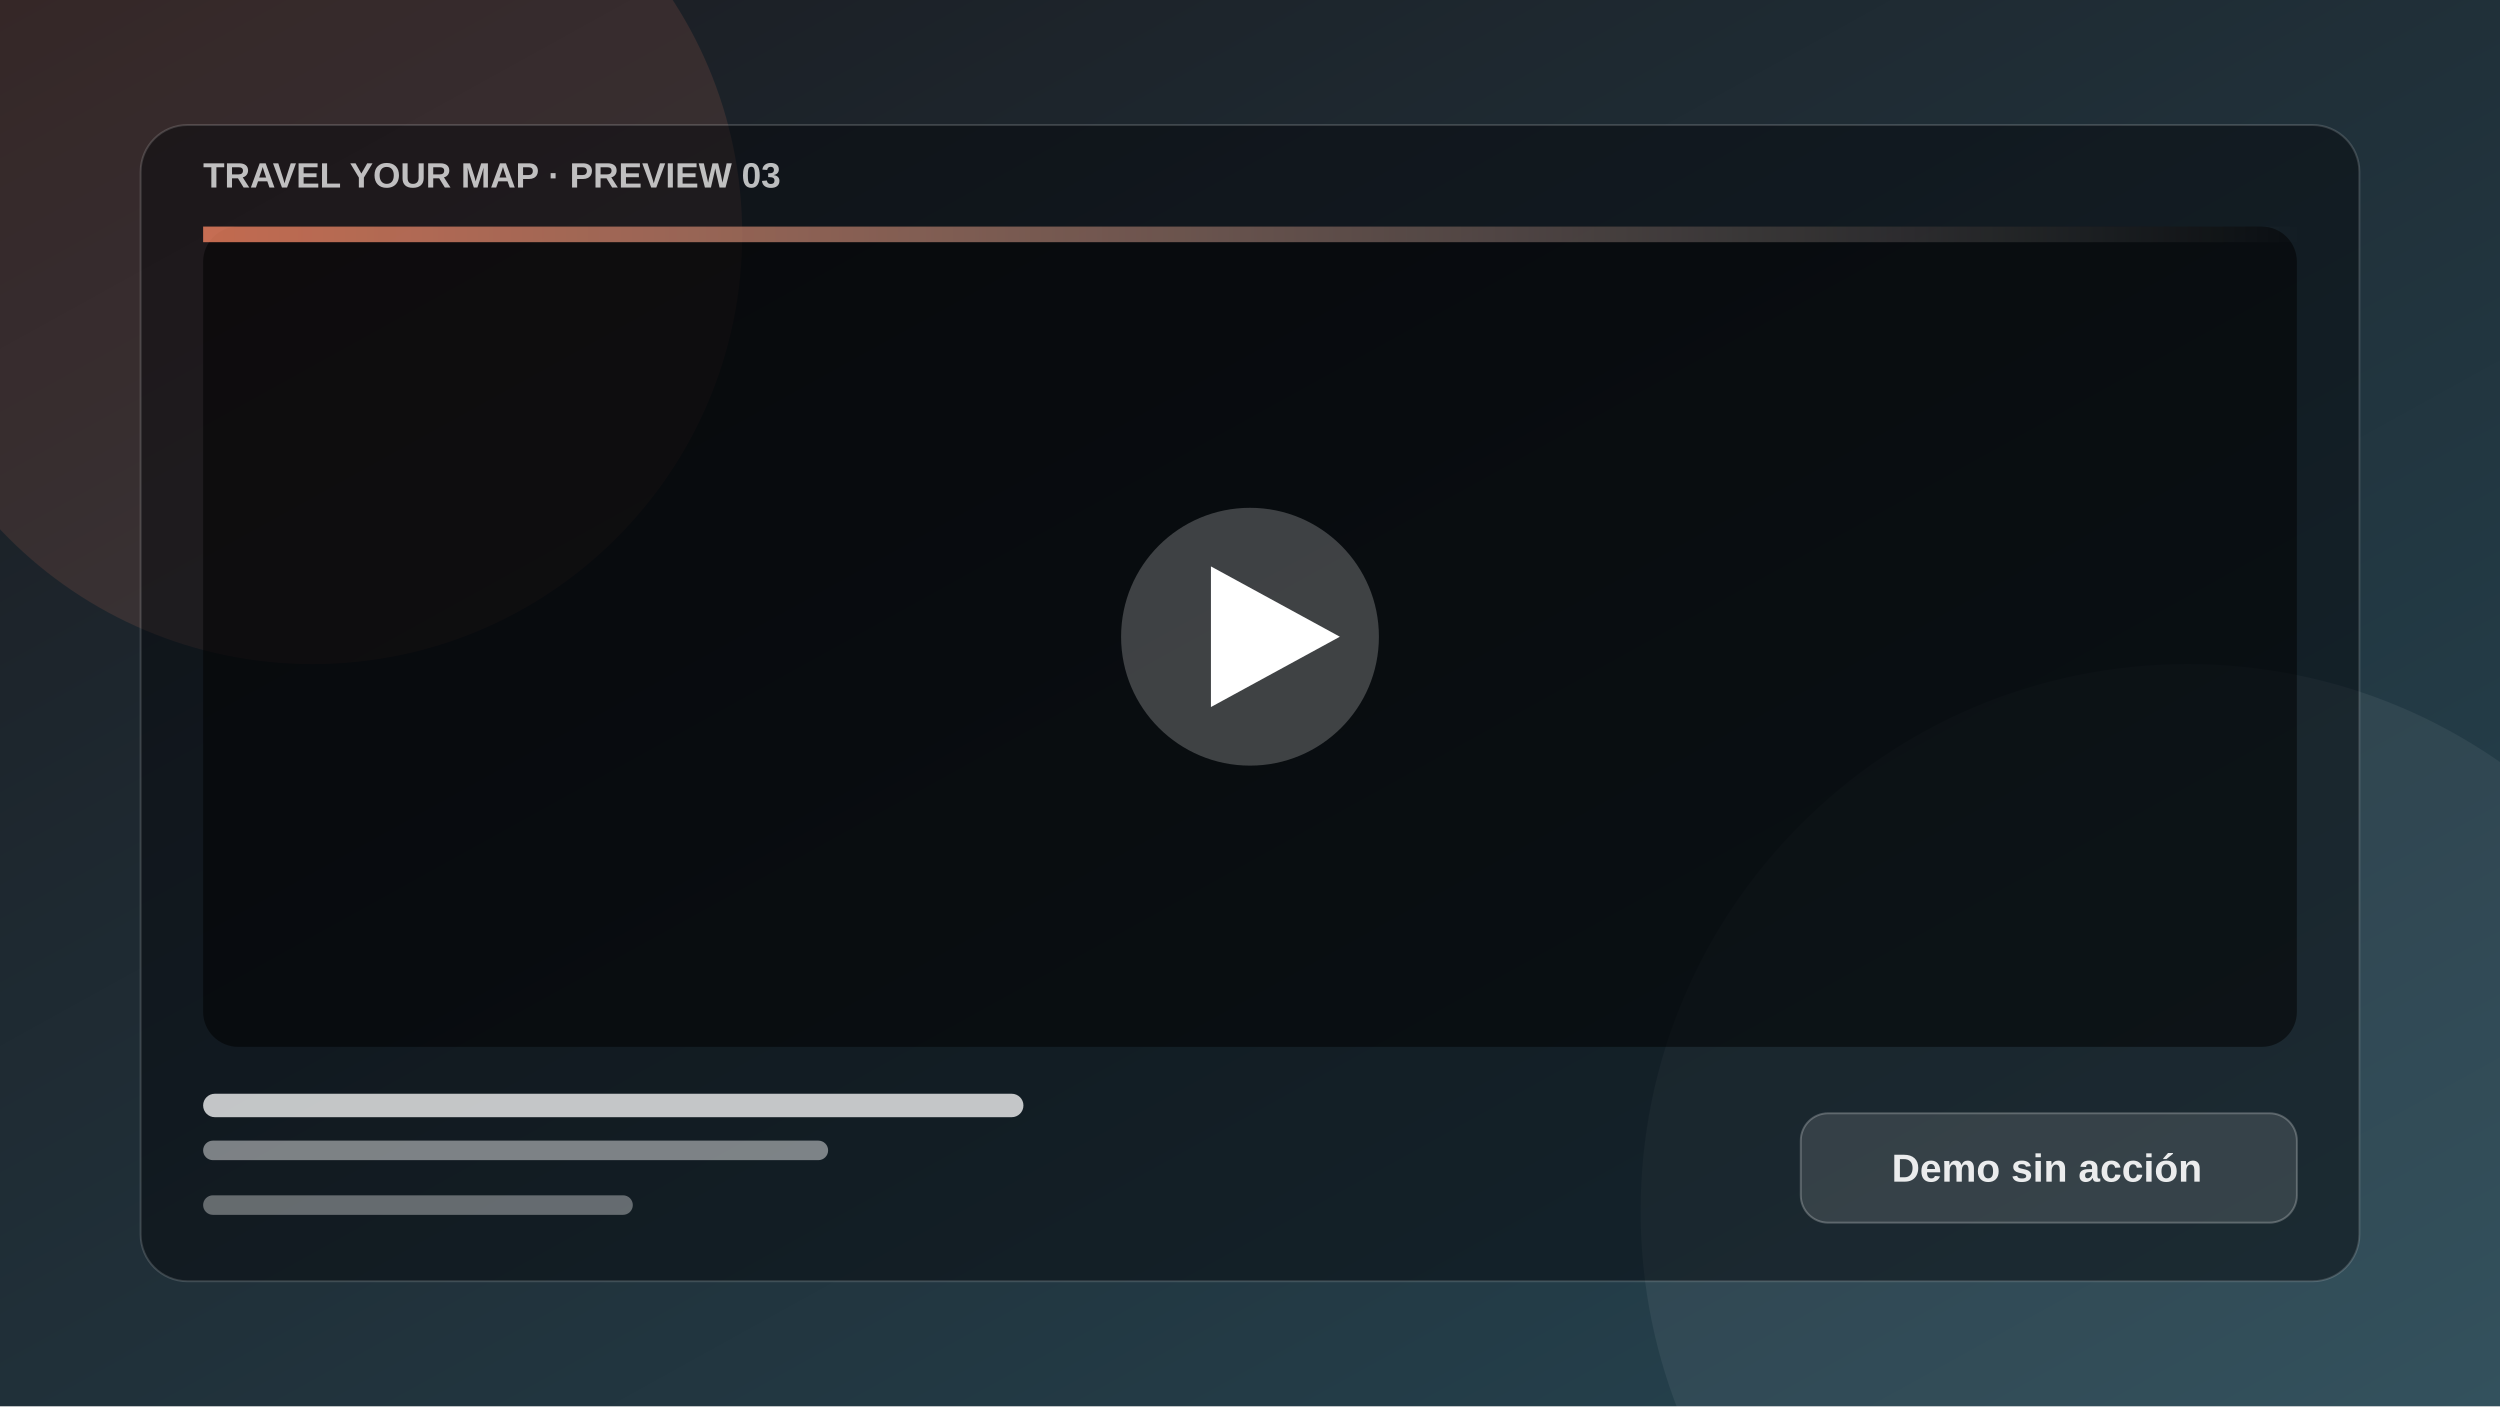
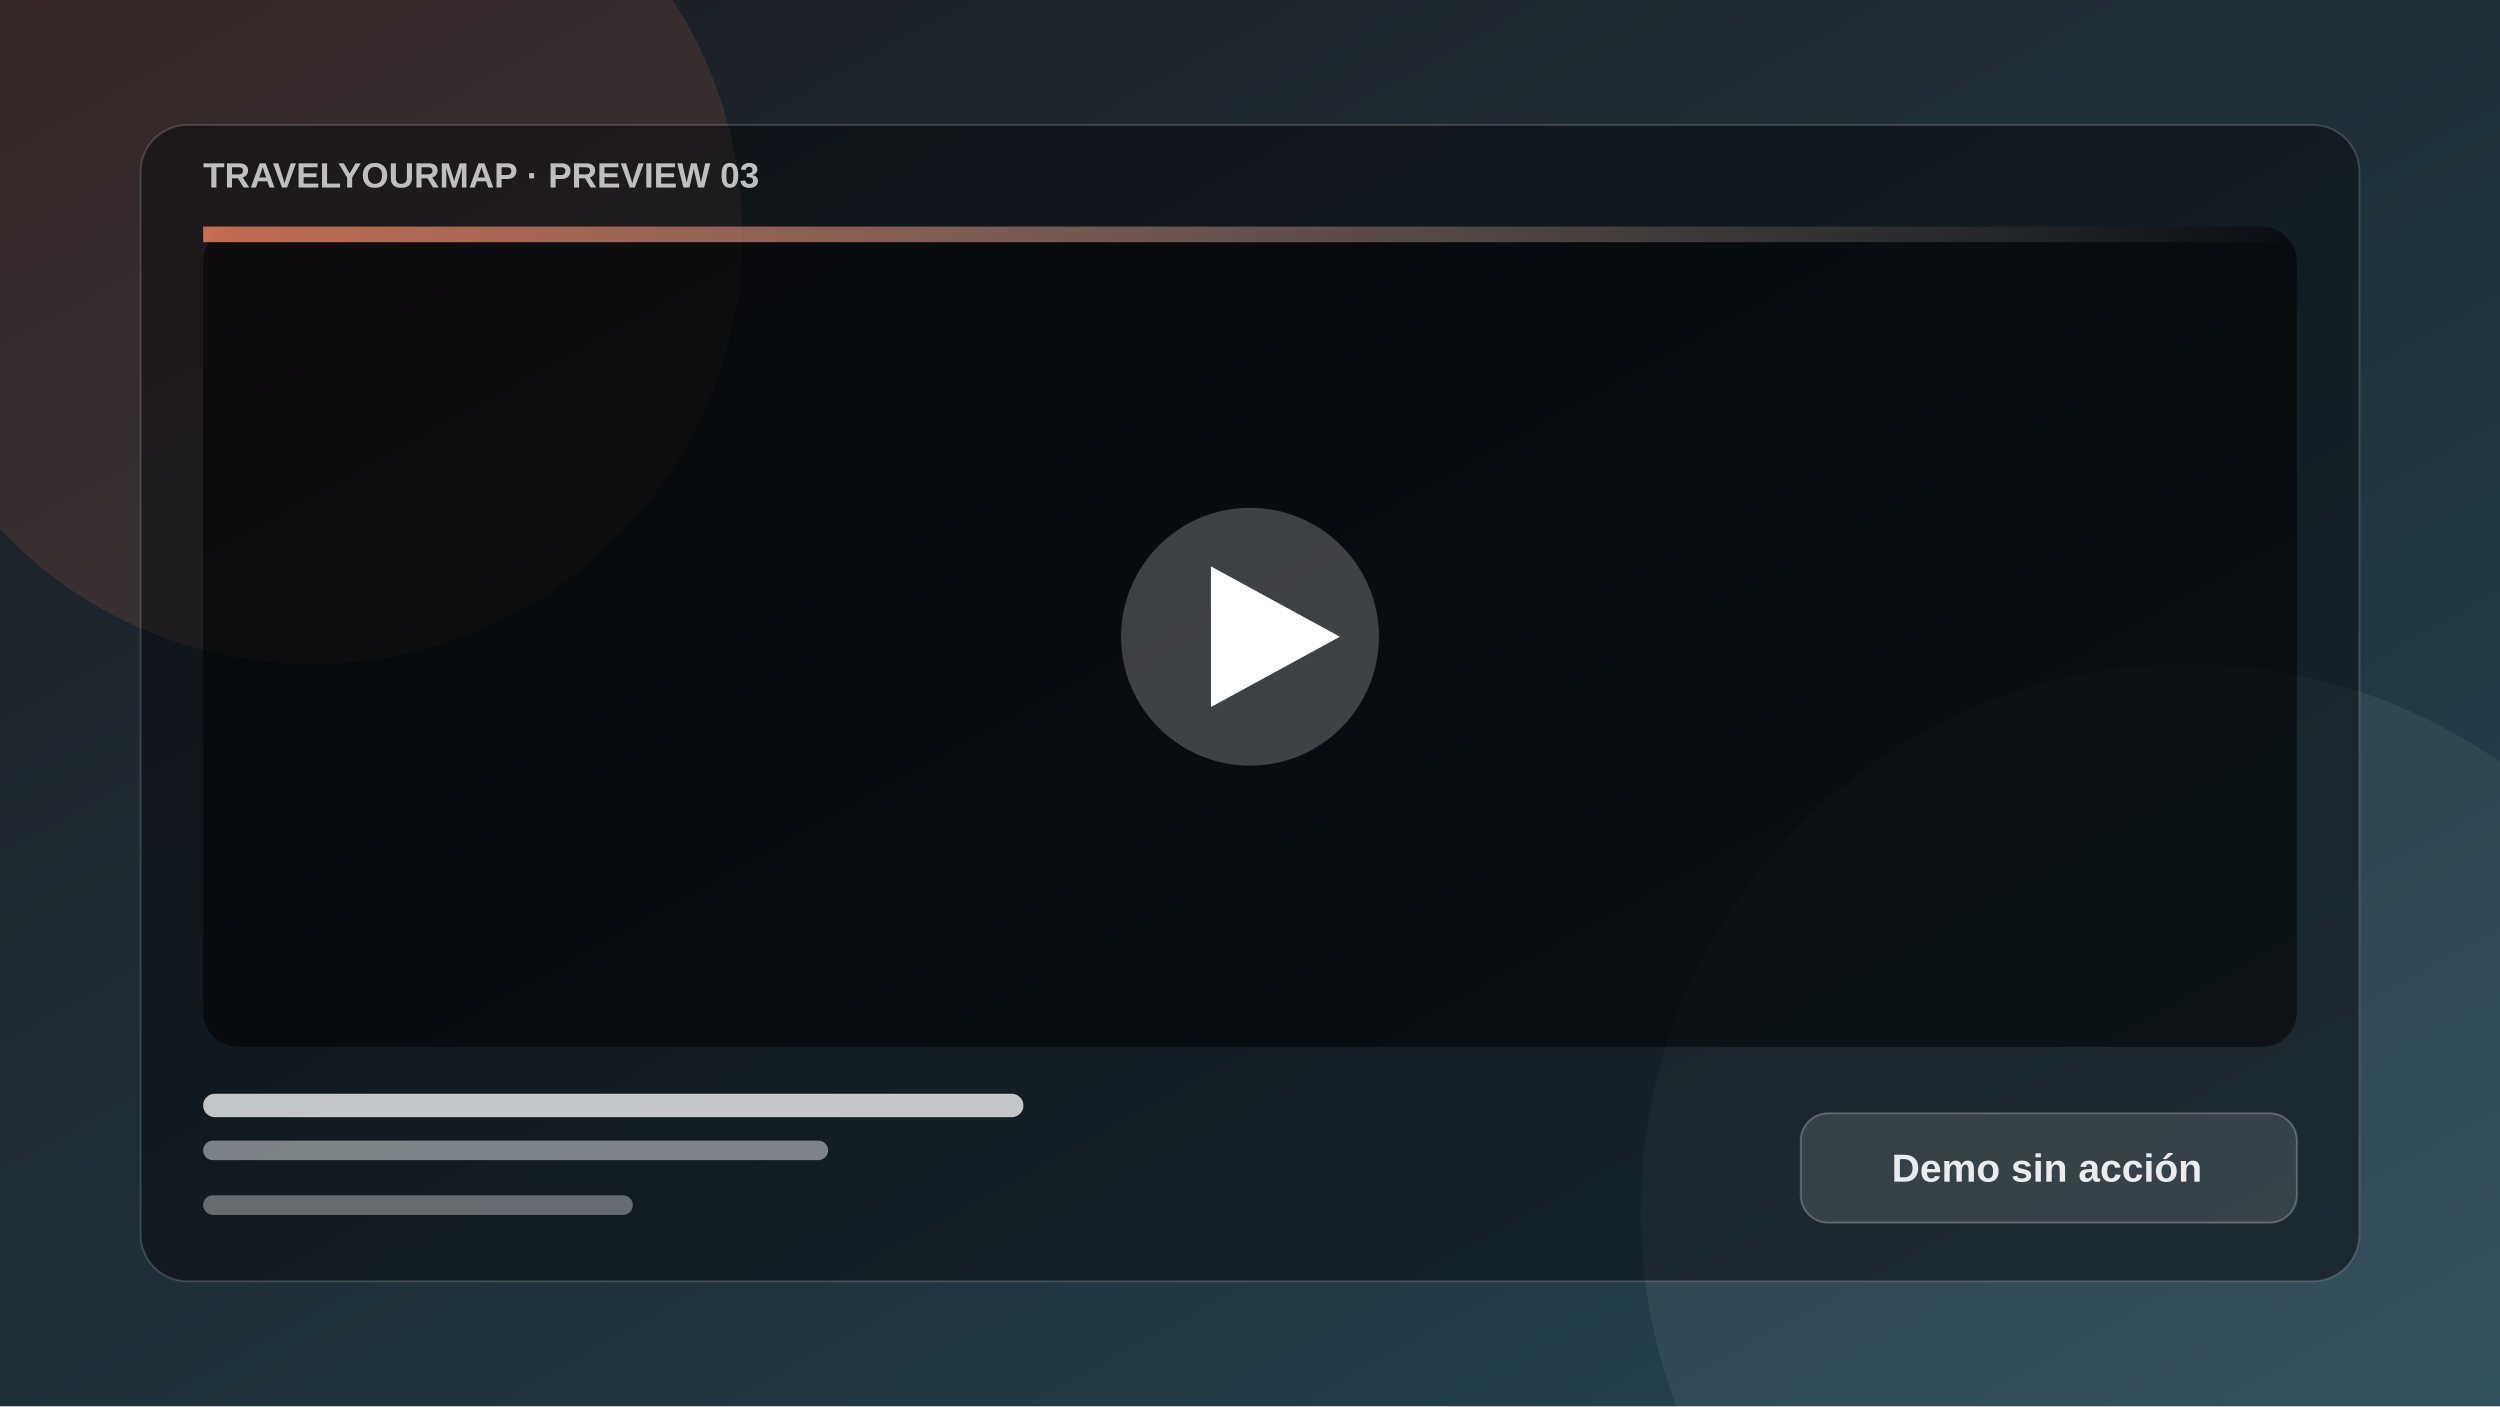
<svg xmlns="http://www.w3.org/2000/svg" width="1280" height="720" viewBox="0 0 1280 720" role="img" aria-label="Travel Demo Preview 03">
  <defs>
    <linearGradient id="bg-03" x1="0" y1="0" x2="1" y2="1">
      <stop offset="0%" stop-color="#1a1a1f" />
      <stop offset="100%" stop-color="#264653" />
    </linearGradient>
    <linearGradient id="glow-03" x1="0" y1="0" x2="1" y2="0">
      <stop offset="0%" stop-color="#ff8a65" stop-opacity="0.75" />
      <stop offset="100%" stop-color="#ffffff" stop-opacity="0" />
    </linearGradient>
  </defs>
  <rect width="1280" height="720" fill="url(#bg-03)" />
  <circle cx="160" cy="120" r="220" fill="#ff8a65" fill-opacity="0.12" />
  <circle cx="1120" cy="620" r="280" fill="#ffffff" fill-opacity="0.06" />
  <rect x="72" y="64" width="1136" height="592" rx="24" fill="#03060a" fill-opacity="0.48" stroke="#ffffff" stroke-opacity="0.16" />
  <rect x="104" y="116" width="1072" height="420" rx="18" fill="#000000" fill-opacity="0.52" />
  <rect x="104" y="116" width="1072" height="8" fill="url(#glow-03)" />
  <circle cx="640" cy="326" r="66" fill="#ffffff" fill-opacity="0.22" />
  <polygon points="620,290 620,362 686,326" fill="#ffffff" />
  <rect x="104" y="560" width="420" height="12" rx="6" fill="#ffffff" fill-opacity="0.75" />
  <rect x="104" y="584" width="320" height="10" rx="5" fill="#ffffff" fill-opacity="0.45" />
  <rect x="104" y="612" width="220" height="10" rx="5" fill="#ffffff" fill-opacity="0.35" />
  <rect x="922" y="570" width="254" height="56" rx="14" fill="#ffffff" fill-opacity="0.12" stroke="#ffffff" stroke-opacity="0.24" />
  <text x="1048" y="605" text-anchor="middle" font-family="Arial, sans-serif" font-size="20" font-weight="700" fill="#ffffff" fill-opacity="0.9">Demo sin acción</text>
-   <text x="104" y="96" font-family="Arial, sans-serif" font-size="18" font-weight="700" fill="#ffffff" fill-opacity="0.72">TRAVEL YOUR MAP · PREVIEW 03</text>
+   <text x="104" y="96" font-family="Arial, sans-serif" font-size="18" font-weight="700" fill="#ffffff" fill-opacity="0.72">TRAVELYOURMAP · PREVIEW 03</text>
</svg>
